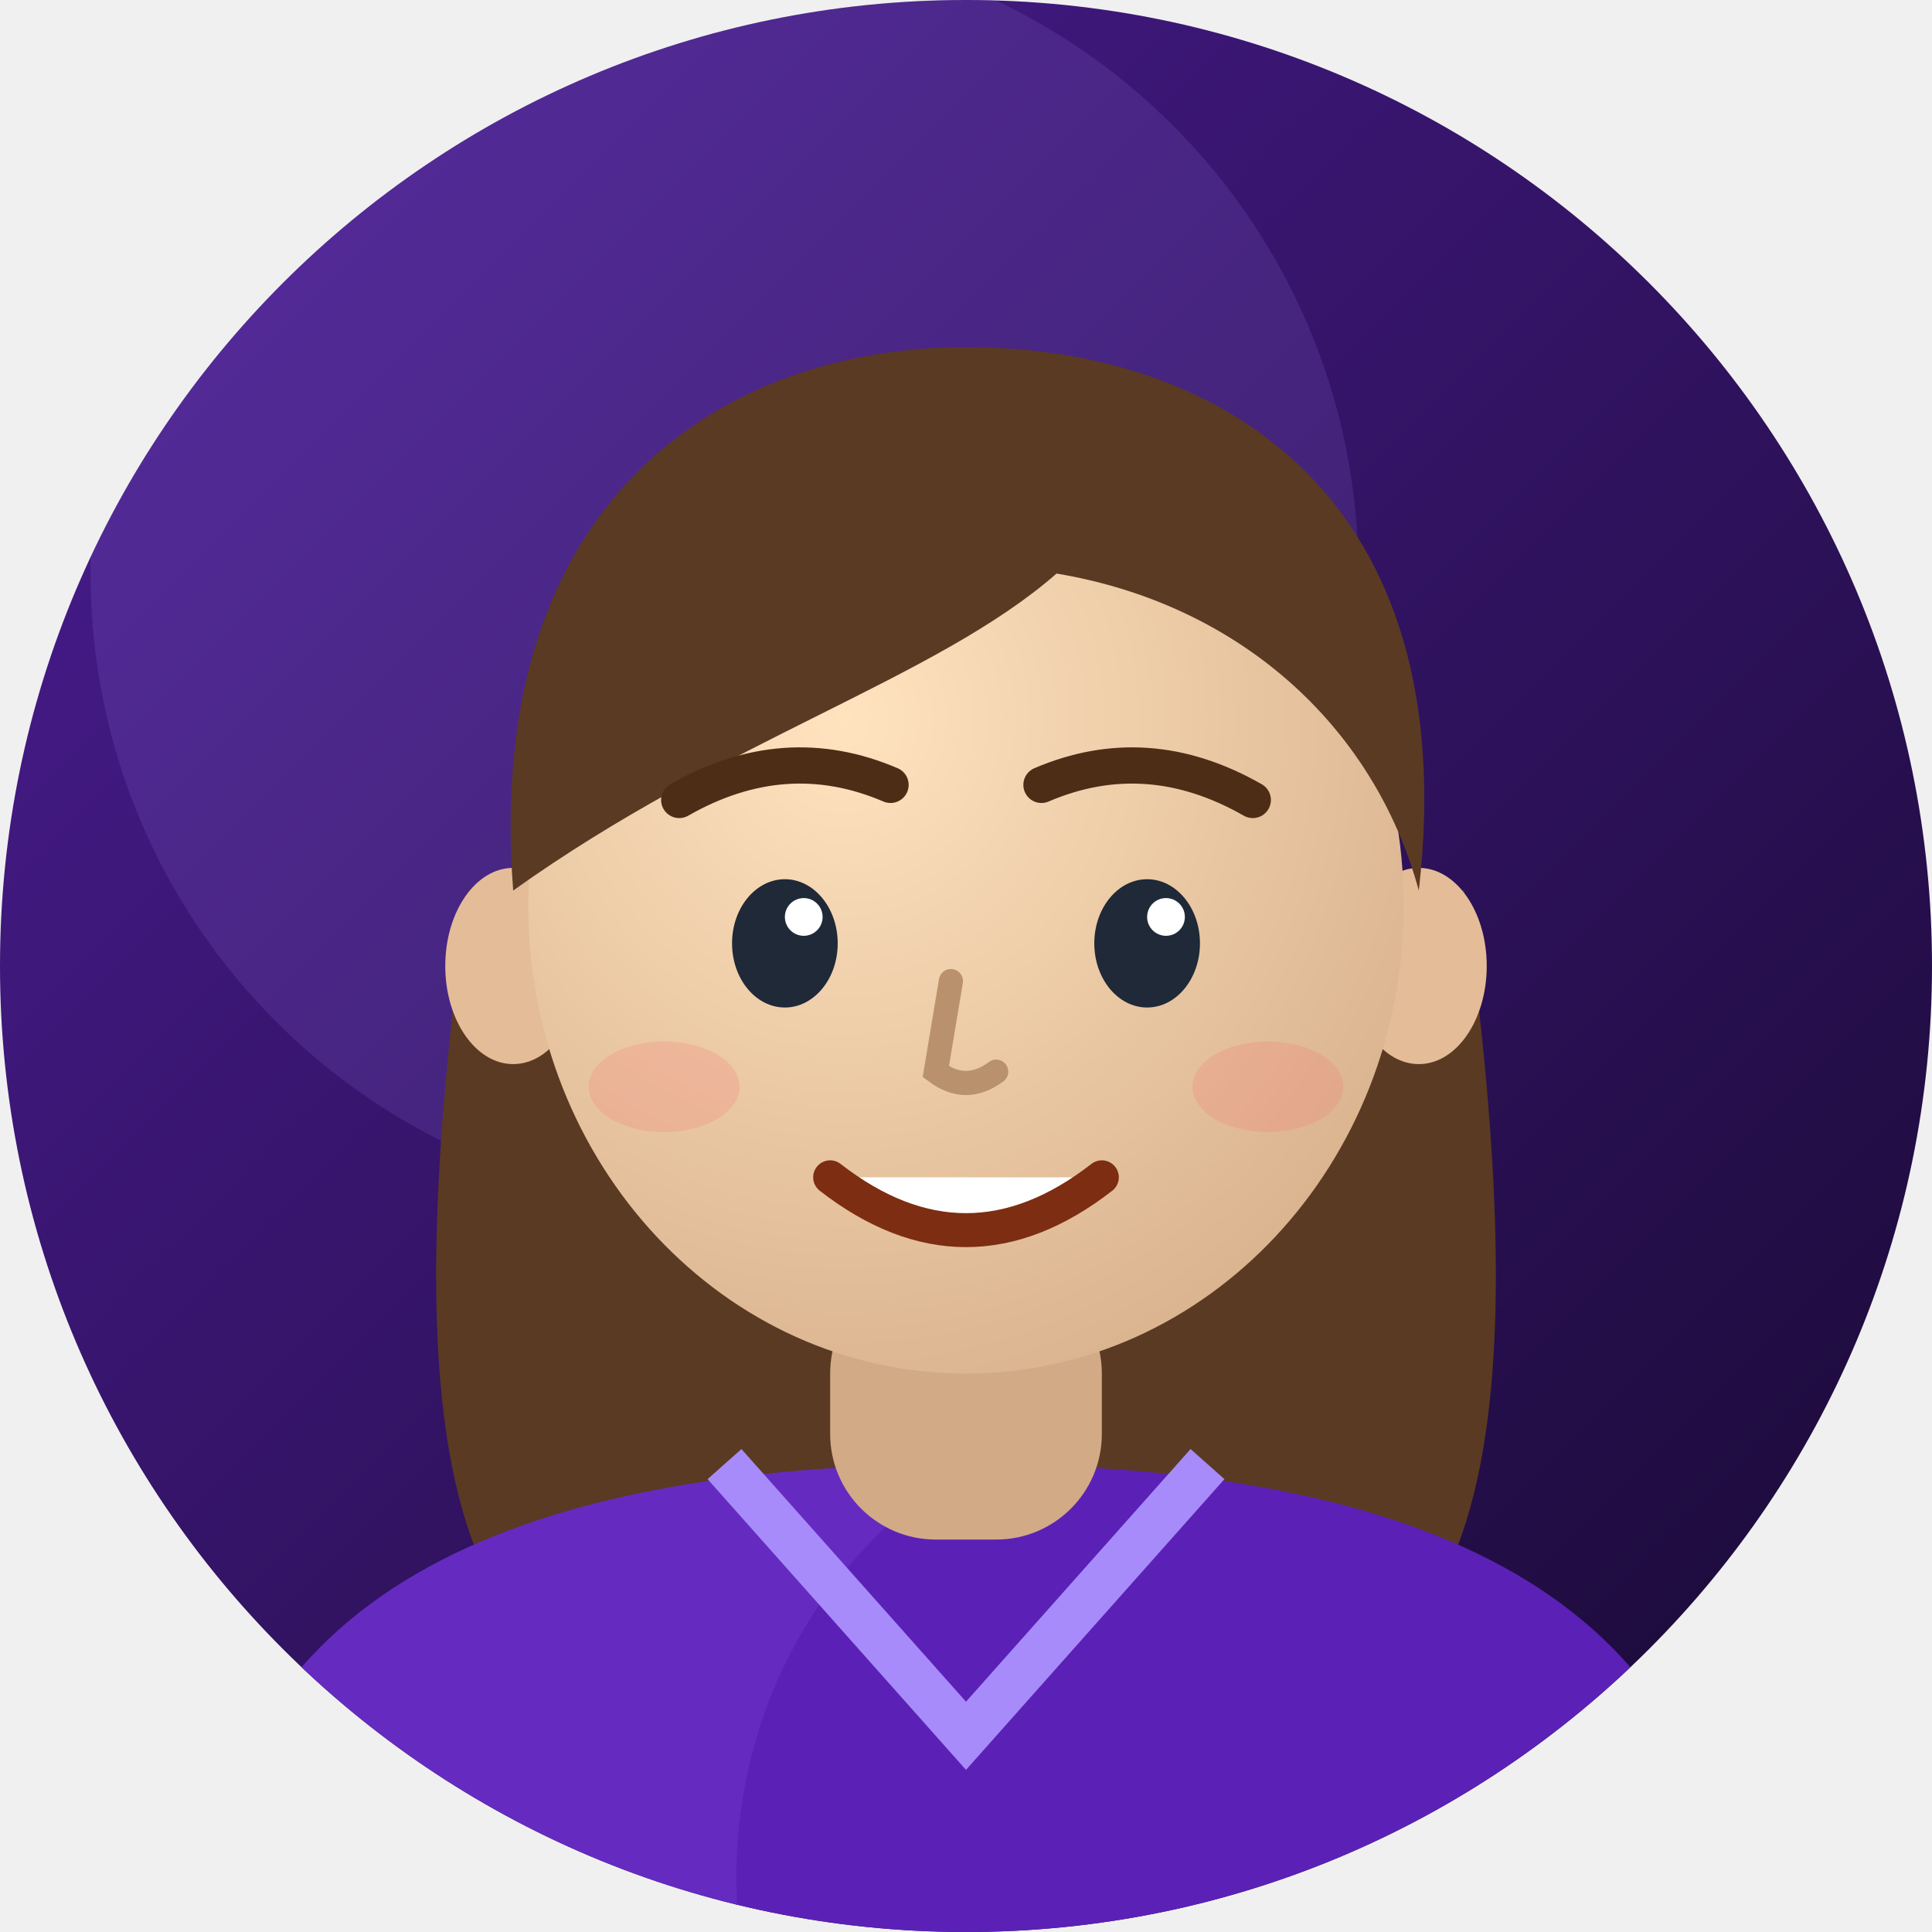
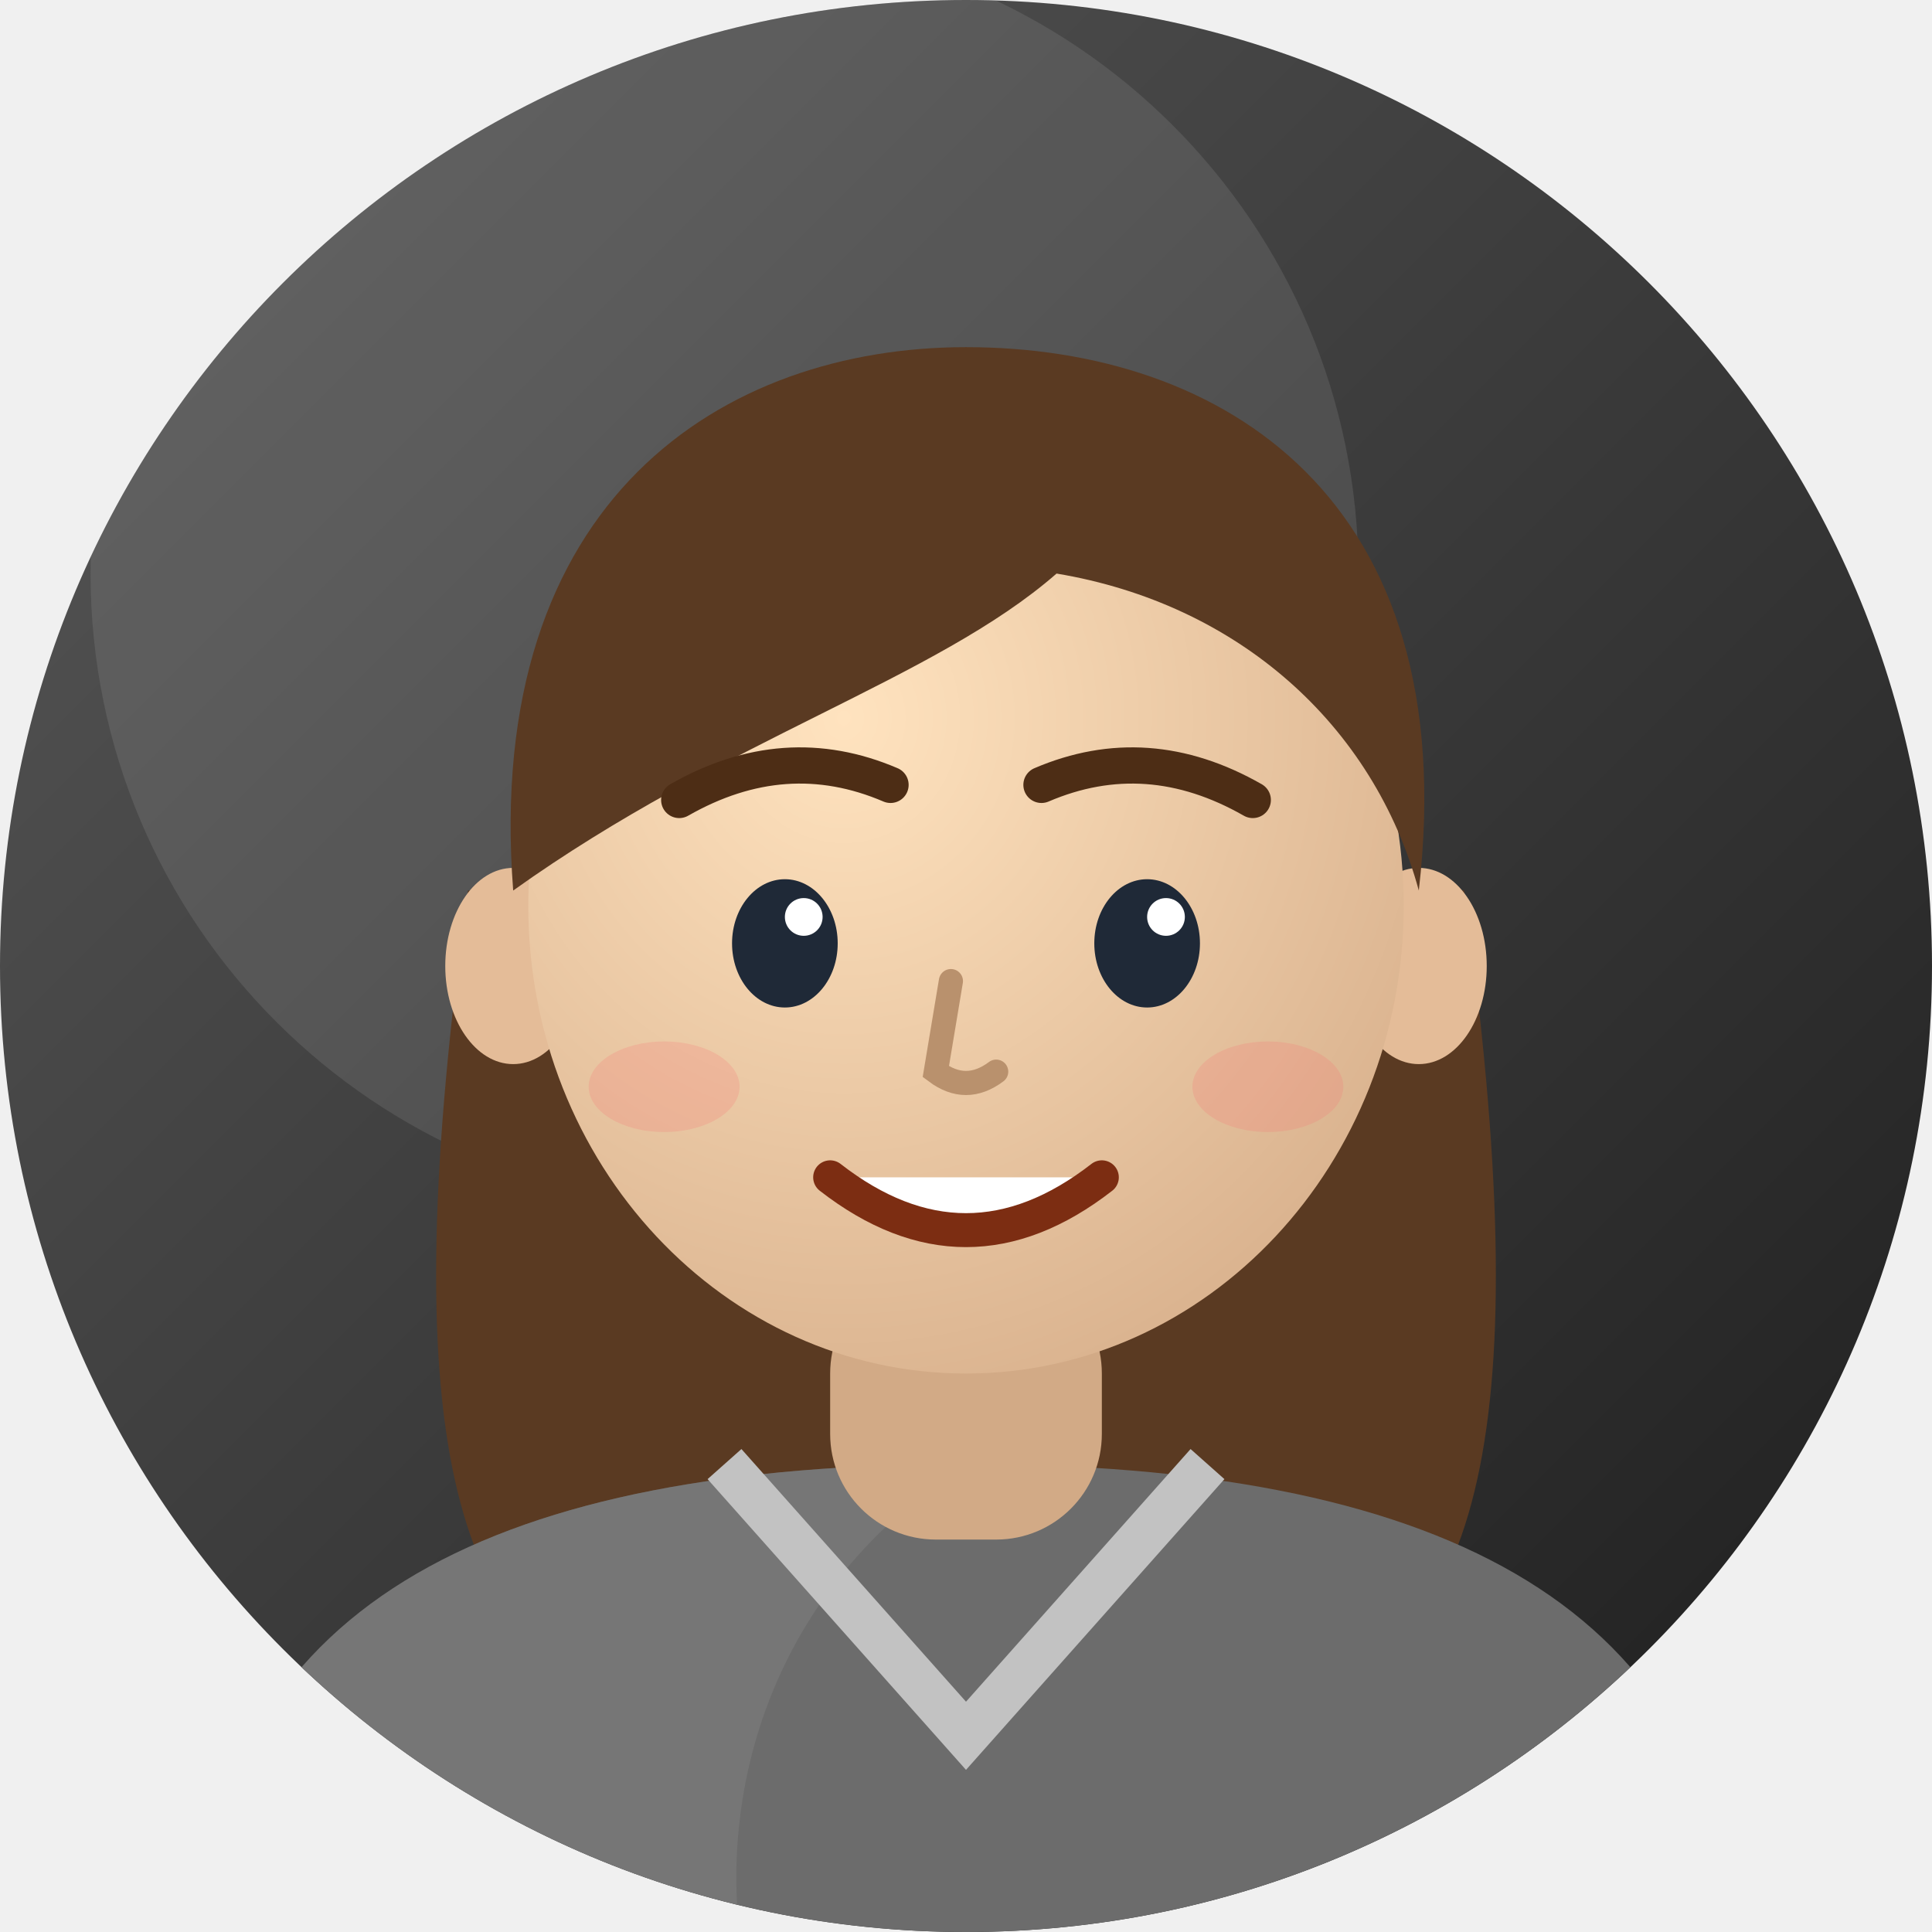
<svg xmlns="http://www.w3.org/2000/svg" viewBox="0 0 256 256" width="256" height="256" role="img" aria-label="janis_joplin">
  <defs>
    <linearGradient id="g-janis_joplin" x1="0" y1="0" x2="1" y2="1">
-       <stop offset="0" stop-color="#4c1d95" />
-       <stop offset="1" stop-color="#170930" />
+       <stop offset="0" stop-color="#595959" />
+       <stop offset="1" stop-color="#1c1c1c" />
    </linearGradient>
    <radialGradient id="f-janis_joplin" cx=".36" cy=".3" r=".8">
      <stop offset="0" stop-color="#ffe3bf" />
      <stop offset="1" stop-color="#d8b08c" />
    </radialGradient>
    <clipPath id="c-janis_joplin">
      <circle cx="128" cy="128" r="128" />
    </clipPath>
  </defs>
  <g clip-path="url(#c-janis_joplin)">
    <rect width="256" height="256" fill="url(#g-janis_joplin)" />
-     <circle cx="96" cy="76" r="84" fill="#a78bfa" opacity=".14" />
+     <circle cx="96" cy="76" r="84" fill="#c2c2c2" opacity=".14" />
    <path d="M62 118 C52 190 60 218 84 226 L172 226 C196 218 204 190 194 118 Z" fill="#5a3a22" />
-     <path d="M26 256 C30 212 66 194 128 194 C190 194 226 212 230 256 Z" fill="#5b21b6" />
-     <path d="M26 256 C30 212 66 194 128 194 C100 212 96 240 98 256 Z" fill="#6f35ca" opacity=".5" />
-     <path d="M96 194 L128 230 L160 194" stroke="#a78bfa" stroke-width="6" fill="none" />
+     <path d="M26 256 C30 212 66 194 128 194 C190 194 226 212 230 256 Z" fill="#6c6c6c" />
+     <path d="M26 256 C30 212 66 194 128 194 C100 212 96 240 98 256 Z" fill="#808080" opacity=".5" />
+     <path d="M96 194 L128 230 L160 194" stroke="#c2c2c2" stroke-width="6" fill="none" />
    <rect x="110" y="168" width="36" height="36" rx="14" fill="#d2aa86" />
    <ellipse cx="68" cy="128" rx="9" ry="13" fill="#e4bc98" />
    <ellipse cx="188" cy="128" rx="9" ry="13" fill="#e4bc98" />
    <ellipse cx="128" cy="120" rx="58" ry="62" fill="url(#f-janis_joplin)" />
    <path d="M68 118 C64 66 96 46 128 46 C162 46 194 66 188 118 C182 96 164 80 140 76 C124 90 96 98 68 118 Z" fill="#5a3a22" />
    <g stroke="#4d2d15" stroke-width="4.8" stroke-linecap="round" fill="none">
      <path d="M90 106 Q104 98 118 104" />
      <path d="M138 104 Q152 98 166 106" />
    </g>
    <g fill="#1f2937">
      <ellipse cx="104" cy="125" rx="7" ry="8.5" />
      <ellipse cx="152" cy="125" rx="7" ry="8.5" />
    </g>
    <g fill="#fff">
      <circle cx="106.5" cy="121.5" r="2.5" />
      <circle cx="154.5" cy="121.5" r="2.5" />
    </g>
    <ellipse cx="88" cy="144" rx="10" ry="6" fill="#f87171" opacity=".22" />
    <ellipse cx="168" cy="144" rx="10" ry="6" fill="#f87171" opacity=".22" />
    <path d="M126 130 L124 142 Q128 145 132 142" stroke="#b9916d" stroke-width="3.2" fill="none" stroke-linecap="round" />
    <path d="M110 156 Q128 170 146 156" stroke="#7c2d12" stroke-width="4.5" fill="#fff" stroke-linecap="round" stroke-linejoin="round" />
  </g>
</svg>
